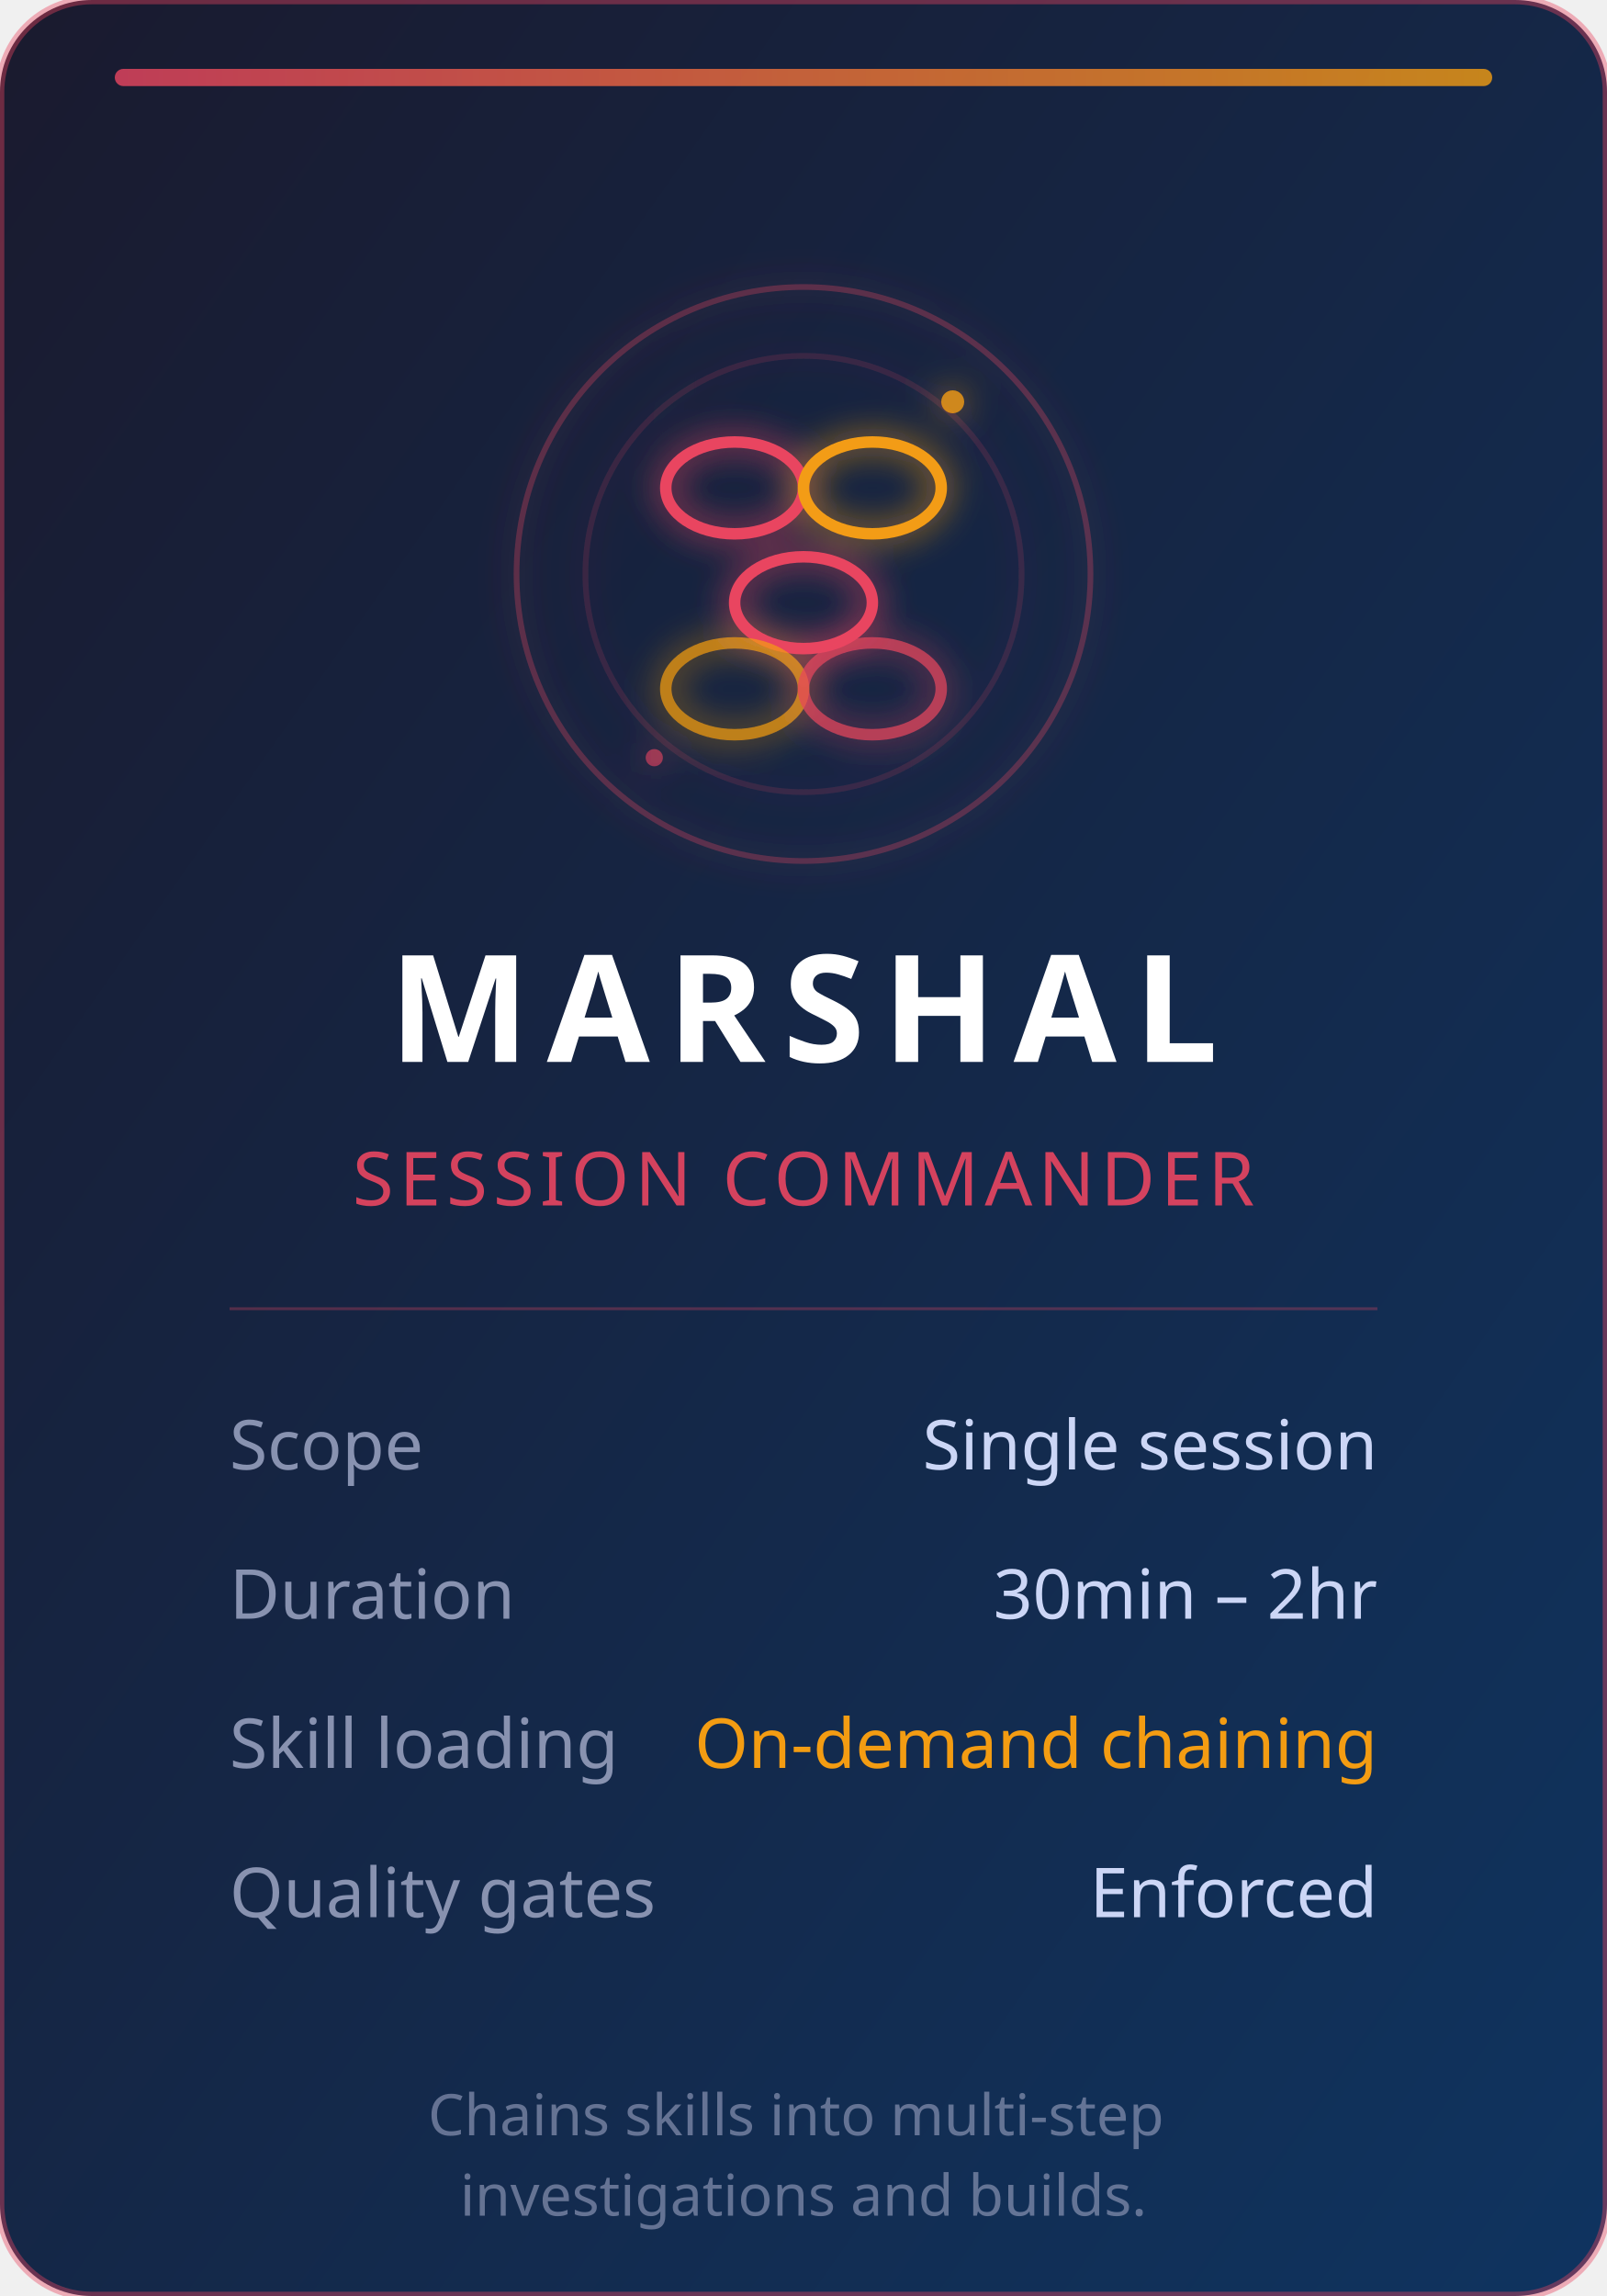
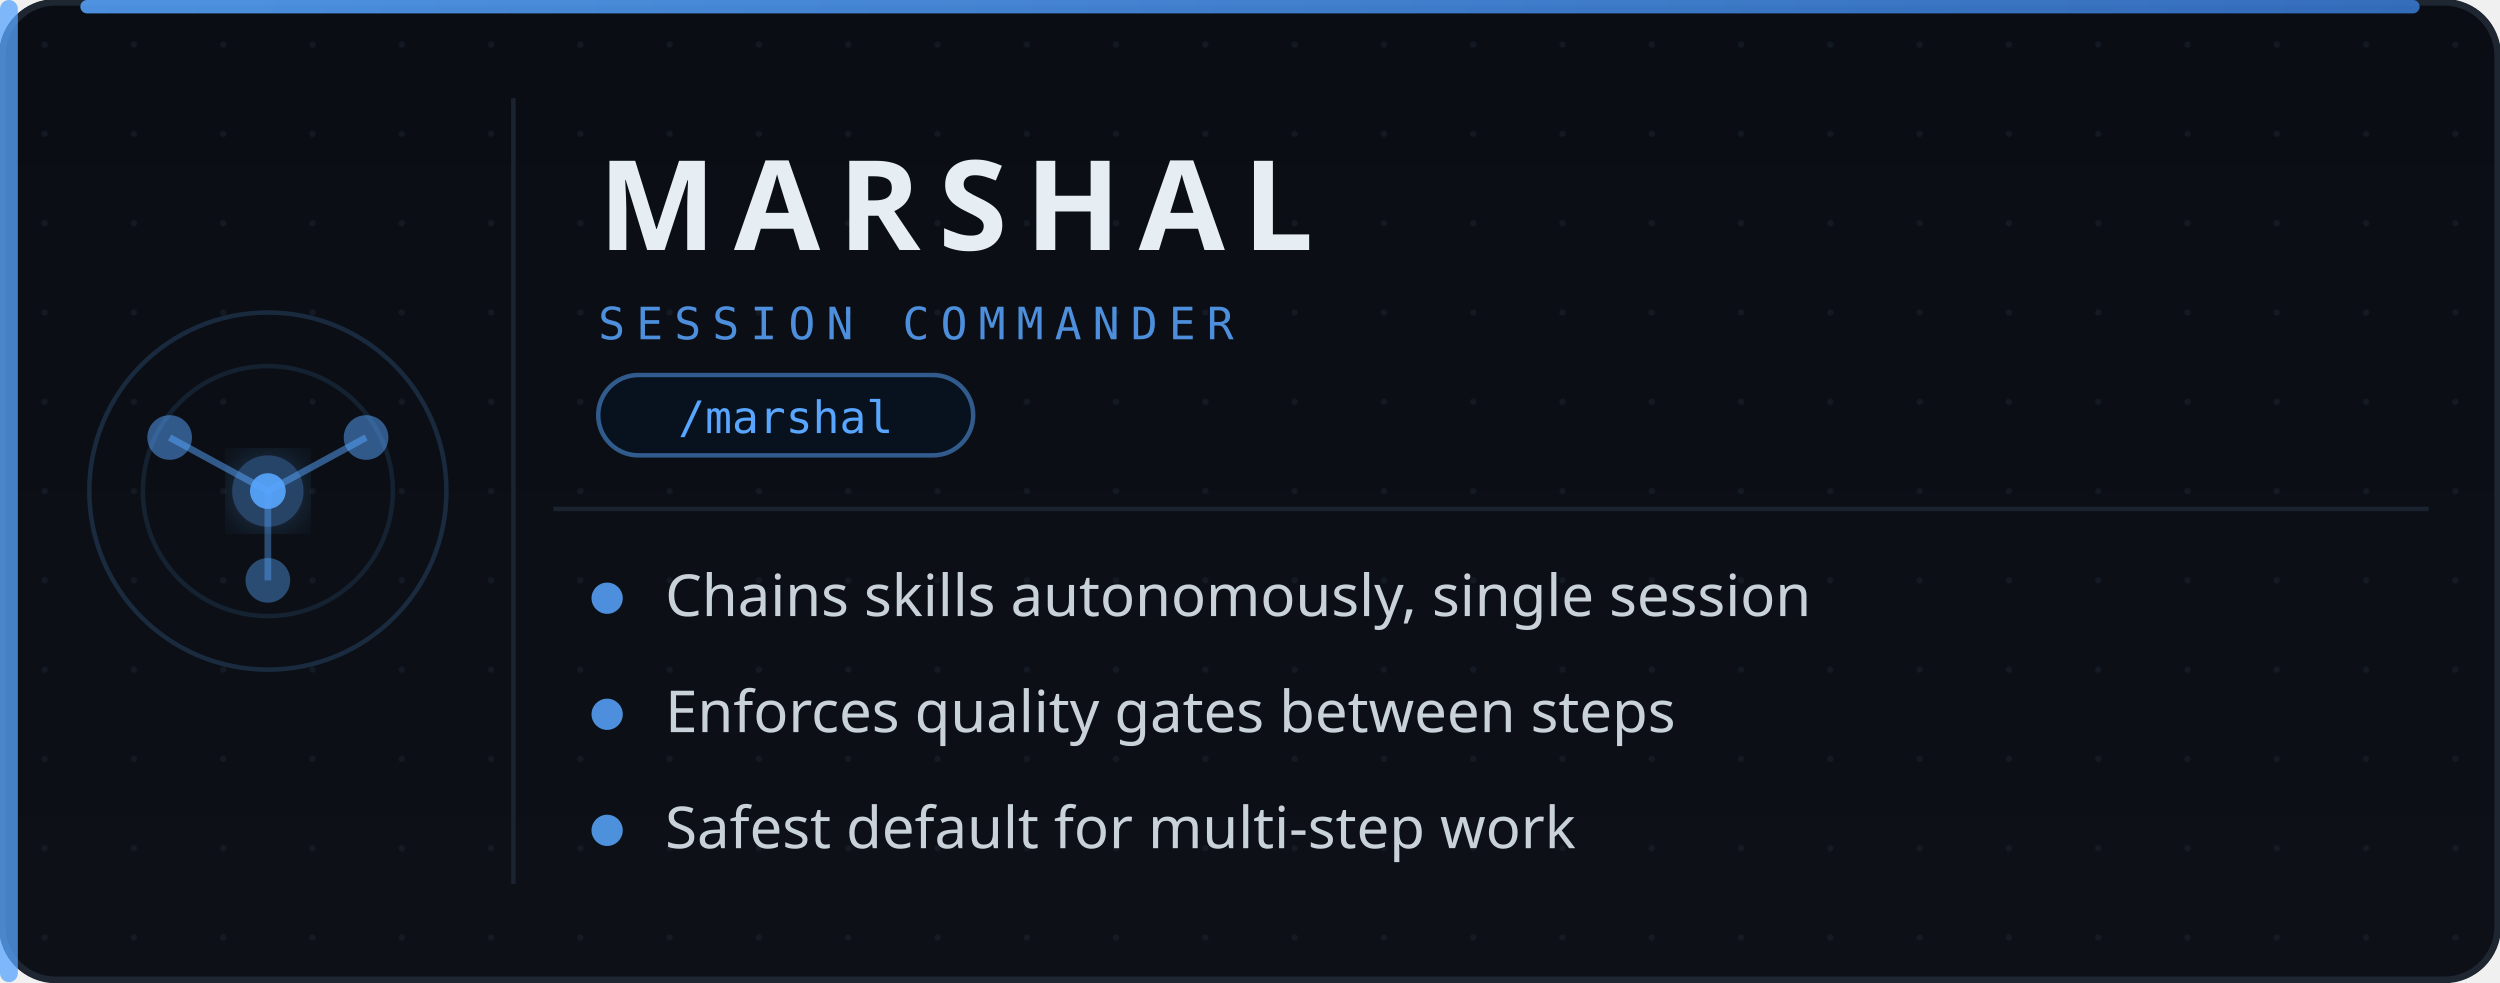
- <svg xmlns="http://www.w3.org/2000/svg" width="280" height="400" viewBox="0 0 280 400">
+ <svg xmlns="http://www.w3.org/2000/svg" width="560" height="220" viewBox="0 0 560 220">
  <defs>
-     <linearGradient id="marshal-bg" x1="0%" y1="0%" x2="100%" y2="100%">
-       <stop offset="0%" style="stop-color:#1a1a2e;stop-opacity:1" />
-       <stop offset="100%" style="stop-color:#0f3460;stop-opacity:1" />
+     <linearGradient id="cm-bg" x1="0" y1="0" x2="0" y2="1" gradientUnits="objectBoundingBox">
+       <stop offset="0%" stop-color="#0a0e14" />
+       <stop offset="100%" stop-color="#0d1117" />
    </linearGradient>
-     <linearGradient id="marshal-accent" x1="0%" y1="0%" x2="100%" y2="0%">
-       <stop offset="0%" style="stop-color:#e94560;stop-opacity:1" />
-       <stop offset="100%" style="stop-color:#f39c12;stop-opacity:1" />
+     <linearGradient id="cm-top" x1="0%" y1="0%" x2="100%" y2="0%">
+       <stop offset="0%" stop-color="#58a6ff" />
+       <stop offset="100%" stop-color="#3a7bd5" />
    </linearGradient>
-     <filter id="marshal-glow">
-       <feGaussianBlur stdDeviation="3" result="blur" />
+     <filter id="cm-glow">
+       <feGaussianBlur in="SourceGraphic" stdDeviation="5" result="b" />
      <feMerge>
-         <feMergeNode in="blur" />
+         <feMergeNode in="b" />
        <feMergeNode in="SourceGraphic" />
      </feMerge>
    </filter>
+     <style>
+       .cm-mono { font-family: 'SF Mono','Cascadia Code','Consolas',monospace; }
+       .cm-sans { font-family: 'Segoe UI',system-ui,-apple-system,sans-serif; }
+       @keyframes cm-pulse {
+         0%,100% { opacity: 0.35; }
+         50%      { opacity: 0.9; }
+       }
+       .cm-core { animation: cm-pulse 2.8s ease-in-out 0.4s infinite; }
+     </style>
  </defs>
-   <rect width="280" height="400" rx="16" fill="url(#marshal-bg)" stroke="#e94560" stroke-width="1.5" stroke-opacity="0.4" />
-   <rect x="20" y="12" width="240" height="3" rx="1.5" fill="url(#marshal-accent)" opacity="0.8" />
-   <g transform="translate(140,100)" filter="url(#marshal-glow)">
-     <circle r="50" fill="none" stroke="#e94560" stroke-width="1" opacity="0.3" />
-     <circle r="38" fill="none" stroke="#e94560" stroke-width="1" opacity="0.15" />
-     <ellipse cx="-12" cy="-15" rx="12" ry="8" fill="none" stroke="#e94560" stroke-width="2" />
-     <ellipse cx="12" cy="-15" rx="12" ry="8" fill="none" stroke="#f39c12" stroke-width="2" />
-     <ellipse cx="0" cy="5" rx="12" ry="8" fill="none" stroke="#e94560" stroke-width="2" />
-     <ellipse cx="-12" cy="20" rx="12" ry="8" fill="none" stroke="#f39c12" stroke-width="2" opacity="0.7" />
-     <ellipse cx="12" cy="20" rx="12" ry="8" fill="none" stroke="#e94560" stroke-width="2" opacity="0.7" />
-     <circle cx="26" cy="-30" r="2" fill="#f39c12" opacity="0.8" />
-     <circle cx="-26" cy="32" r="1.5" fill="#e94560" opacity="0.6" />
-   </g>
-   <text x="140" y="185" text-anchor="middle" font-family="'Segoe UI',system-ui,sans-serif" font-size="26" font-weight="700" fill="#ffffff" letter-spacing="3">MARSHAL</text>
-   <text x="140" y="210" text-anchor="middle" font-family="'Segoe UI',system-ui,sans-serif" font-size="13" fill="#e94560" opacity="0.9" letter-spacing="1">SESSION COMMANDER</text>
-   <line x1="40" y1="228" x2="240" y2="228" stroke="#e94560" stroke-width="0.5" opacity="0.3" />
-   <g font-family="'Segoe UI',system-ui,sans-serif" font-size="12">
-     <text x="40" y="256" fill="#8892b0">Scope</text>
-     <text x="240" y="256" text-anchor="end" fill="#ccd6f6">Single session</text>
-     <text x="40" y="282" fill="#8892b0">Duration</text>
-     <text x="240" y="282" text-anchor="end" fill="#ccd6f6">30min – 2hr</text>
-     <text x="40" y="308" fill="#8892b0">Skill loading</text>
-     <text x="240" y="308" text-anchor="end" fill="#f39c12">On-demand chaining</text>
-     <text x="40" y="334" fill="#8892b0">Quality gates</text>
-     <text x="240" y="334" text-anchor="end" fill="#ccd6f6">Enforced</text>
-   </g>
-   <text x="140" y="372" text-anchor="middle" font-family="'Segoe UI',system-ui,sans-serif" font-size="10" fill="#8892b0" opacity="0.7">
-     <tspan x="140" dy="0">Chains skills into multi-step</tspan>
-     <tspan x="140" dy="14">investigations and builds.</tspan>
-   </text>
+   <rect width="560" height="220" rx="12" fill="url(#cm-bg)" />
+   <pattern id="cm-dots" x="0" y="0" width="20" height="20" patternUnits="userSpaceOnUse">
+     <circle cx="10" cy="10" r="0.7" fill="#1e2632" opacity="0.8" />
+   </pattern>
+   <rect width="560" height="220" rx="12" fill="url(#cm-dots)" opacity="0.6" />
+   <rect x="0.5" y="0.5" width="559" height="219" rx="12" fill="none" stroke="#1e2632" stroke-width="1.5" />
+   <rect x="18" y="0" width="524" height="3" rx="1.5" fill="url(#cm-top)" opacity="0.85" />
+   <rect x="0" y="0" width="4" height="220" rx="2" fill="#58a6ff" opacity="0.75" />
+   <circle cx="60" cy="110" r="40" fill="none" stroke="#58a6ff" stroke-width="1" opacity="0.18" />
+   <circle cx="60" cy="110" r="28" fill="none" stroke="#58a6ff" stroke-width="1" opacity="0.12" />
+   <line x1="38" y1="98" x2="60" y2="110" stroke="#58a6ff" stroke-width="1.5" opacity="0.5" />
+   <line x1="60" y1="110" x2="82" y2="98" stroke="#58a6ff" stroke-width="1.5" opacity="0.5" />
+   <line x1="60" y1="110" x2="60" y2="130" stroke="#58a6ff" stroke-width="1.5" opacity="0.4" />
+   <circle cx="38" cy="98" r="5" fill="#58a6ff" opacity="0.5" />
+   <circle cx="82" cy="98" r="5" fill="#58a6ff" opacity="0.5" />
+   <circle cx="60" cy="130" r="5" fill="#58a6ff" opacity="0.4" />
+   <circle class="cm-core" cx="60" cy="110" r="8" fill="#58a6ff" filter="url(#cm-glow)" opacity="0.35" />
+   <circle cx="60" cy="110" r="4" fill="#58a6ff" opacity="0.9" />
+   <line x1="115" y1="22" x2="115" y2="198" stroke="#1c2330" stroke-width="1" />
+   <text x="134" y="56" class="cm-sans" font-size="28" font-weight="900" fill="#e6edf3" letter-spacing="4">MARSHAL</text>
+   <text x="134" y="76" class="cm-mono" font-size="10" fill="#58a6ff" letter-spacing="2.5" opacity="0.85">SESSION COMMANDER</text>
+   <rect x="134" y="84" width="84" height="18" rx="9" fill="#08121e" stroke="#58a6ff" stroke-width="1" stroke-opacity="0.5" />
+   <text x="176" y="97" class="cm-mono" font-size="10" fill="#58a6ff" text-anchor="middle">/marshal</text>
+   <line x1="124" y1="114" x2="544" y2="114" stroke="#1c2330" stroke-width="1" />
+   <circle cx="136" cy="134" r="3.5" fill="#58a6ff" opacity="0.85" />
+   <text x="149" y="138" class="cm-sans" font-size="13" fill="#c9d1d9">Chains skills autonomously, single session</text>
+   <circle cx="136" cy="160" r="3.5" fill="#58a6ff" opacity="0.85" />
+   <text x="149" y="164" class="cm-sans" font-size="13" fill="#c9d1d9">Enforces quality gates between steps</text>
+   <circle cx="136" cy="186" r="3.5" fill="#58a6ff" opacity="0.85" />
+   <text x="149" y="190" class="cm-sans" font-size="13" fill="#c9d1d9">Safest default for multi-step work</text>
</svg>
